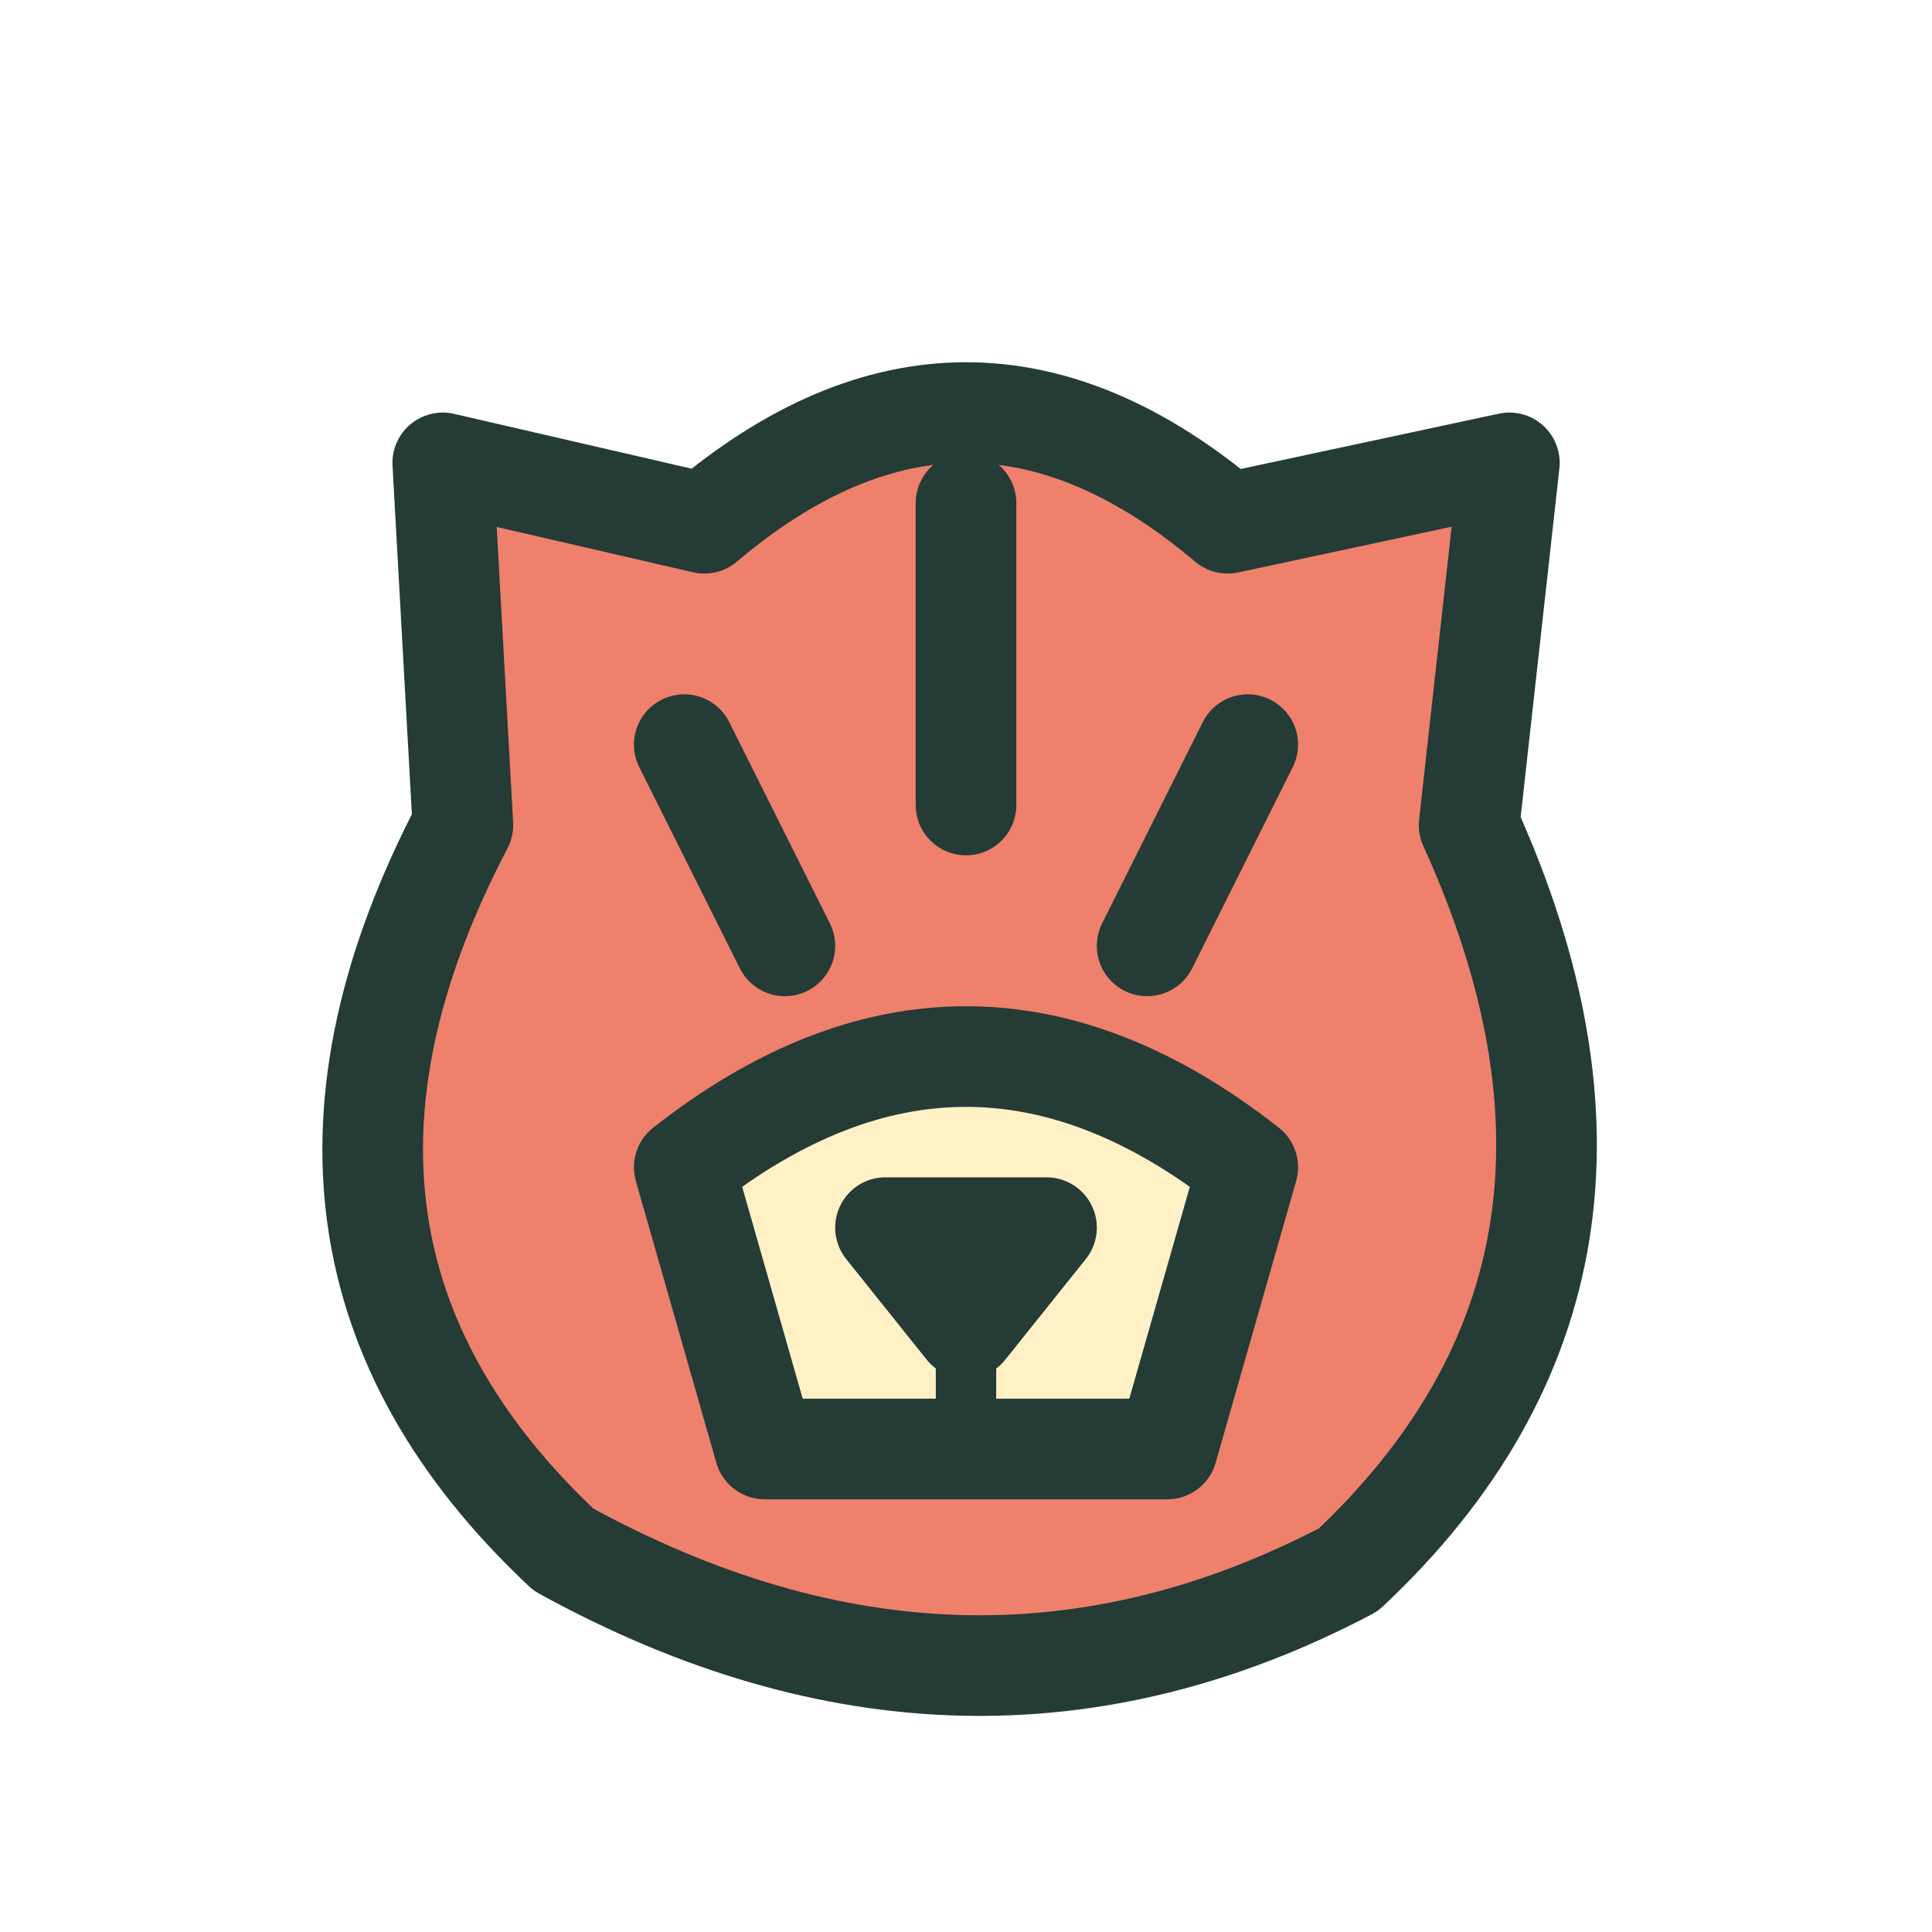
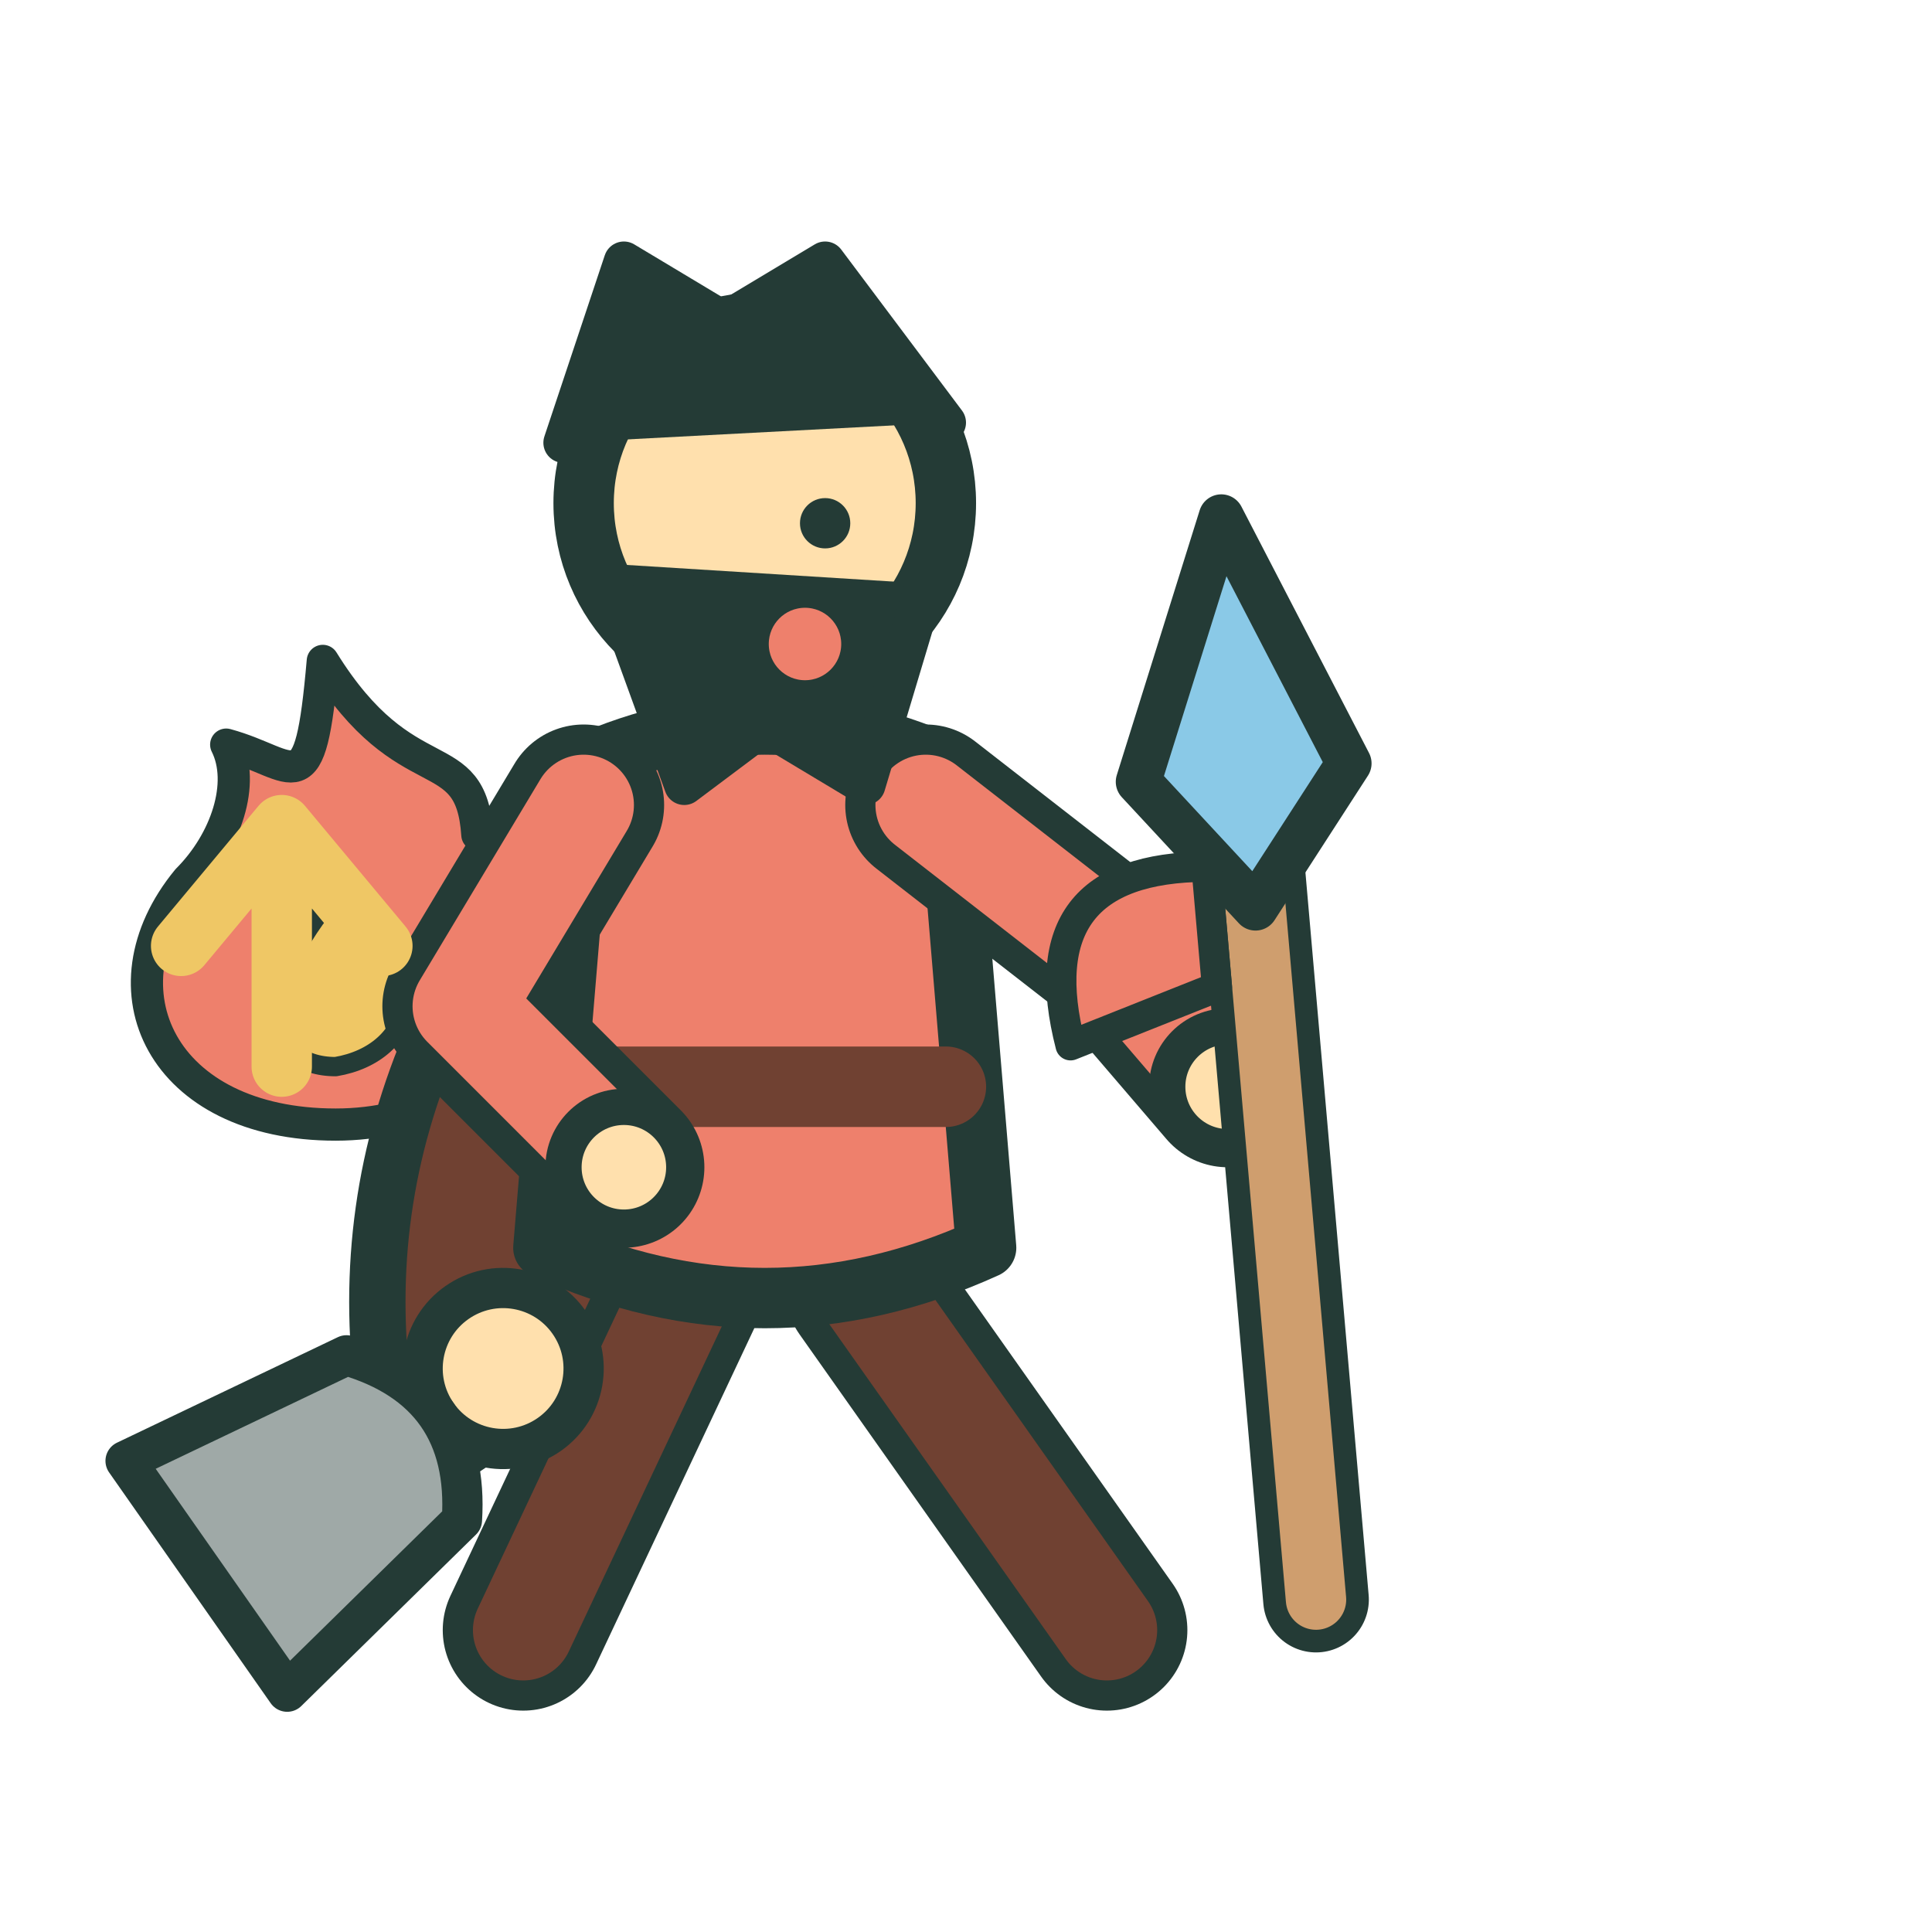
<svg xmlns="http://www.w3.org/2000/svg" width="256" height="256" viewBox="0 0 96 96">
-   <path d="M22 23 L35 26 Q48 15 61 26 L75 23 L73 41 Q83 63 67 78 Q48 88 28 77 Q12 62 23 41 Z" fill="#ee806c" stroke="#243b36" stroke-width="5" stroke-linecap="round" stroke-linejoin="round" />
-   <path d="M34 37 L39 47 M62 37 L57 47 M48 25 V40" fill="none" stroke="#243b36" stroke-width="5" stroke-linecap="round" stroke-linejoin="round" />
-   <path d="M34 58 Q48 47 62 58 L58 72 H38 Z" fill="#fff0c6" stroke="#243b36" stroke-width="5" stroke-linecap="round" stroke-linejoin="round" />
-   <path d="M44 61 H52 L48 66 Z" fill="#243b36" stroke="#243b36" stroke-width="5" stroke-linecap="round" stroke-linejoin="round" />
-   <path d="M48 66 V72" fill="none" stroke="#243b36" stroke-width="3" stroke-linecap="round" stroke-linejoin="round" />
+   <g transform="translate(1 29) scale(0.32)">
+     <path d="M47 12 C60 33 70 24 71 39 C92 60 75 84 49 84 C22 84 12 63 26 46 C32 40 35 31 32 25 C43 28 45 35 47 12 Z" fill="#ee806c" stroke="#243b36" stroke-width="5" stroke-linecap="round" stroke-linejoin="round" />
+     <path d="M49 48 C66 60 61 73 49 75 C38 75 36 63 49 48 Z" fill="#efc765" stroke="#243b36" stroke-width="3" stroke-linecap="round" stroke-linejoin="round" />
+   </g>
+   <path d="M30 39 Q15 55 20 74 L35 64 Z" fill="#704132" stroke="#243b36" stroke-width="2.8" stroke-linecap="round" stroke-linejoin="round" />
+   <path d="M34 64 L26 81" fill="none" stroke="#243b36" stroke-width="8" stroke-linecap="round" stroke-linejoin="round" />
+   <path d="M34 64 L26 81" fill="none" stroke="#704132" stroke-width="5" stroke-linecap="round" stroke-linejoin="round" />
+   <path d="M43 64 L55 81" fill="none" stroke="#243b36" stroke-width="8" stroke-linecap="round" stroke-linejoin="round" />
+   <path d="M43 64 L55 81" fill="none" stroke="#704132" stroke-width="5" stroke-linecap="round" stroke-linejoin="round" />
+   <path d="M29 38 Q38 34 47 38 L49 62 Q38 67 27 62 Z" fill="#ee806c" stroke="#243b36" stroke-width="3" stroke-linecap="round" stroke-linejoin="round" />
+   <path d="M30 54 H47" fill="none" stroke="#704132" stroke-width="4" stroke-linecap="round" stroke-linejoin="round" />
+   <path d="M46 40 L55 47 L61 54" fill="none" stroke="#243b36" stroke-width="8" stroke-linecap="round" stroke-linejoin="round" />
+   <path d="M46 40 L55 47 L61 54" fill="none" stroke="#ee806c" stroke-width="5" stroke-linecap="round" stroke-linejoin="round" />
+   <path d="M29 40 L23 50 L31 58" fill="none" stroke="#243b36" stroke-width="8" stroke-linecap="round" stroke-linejoin="round" />
+   <path d="M29 40 L23 50 L31 58" fill="none" stroke="#ee806c" stroke-width="5" stroke-linecap="round" stroke-linejoin="round" />
+   <circle cx="38" cy="25" r="9" fill="#ffe0ad" stroke="#243b36" stroke-width="3" />
+   <circle cx="41" cy="26" r="1.25" fill="#243b36" stroke="#243b36" stroke-width="0" />
+   <path d="M28 22 L31 13 L36 16 L41 13 L47 21" fill="#243b36" stroke="#243b36" stroke-width="2" stroke-linecap="round" stroke-linejoin="round" />
+   <path d="M30 28 L34 39 L38 36 L43 39 L46 29" fill="#243b36" stroke="#243b36" stroke-width="2" stroke-linecap="round" stroke-linejoin="round" />
+   <circle cx="40" cy="32" r="2.3" fill="#ee806c" stroke="#243b36" stroke-width="1" />
+   <circle cx="61" cy="54" r="3" fill="#ffe0ad" stroke="#243b36" stroke-width="1.8" />
+   <circle cx="31" cy="58" r="3" fill="#ffe0ad" stroke="#243b36" stroke-width="1.8" />
+   <g transform="translate(65 75) rotate(-5) scale(0.75)">
+     <path d="M0 6 L0 -52" fill="none" stroke="#243b36" stroke-width="7" stroke-linecap="round" stroke-linejoin="round" />
+     <path d="M0 6 L0 -52" fill="none" stroke="#cf9e6e" stroke-width="4" stroke-linecap="round" stroke-linejoin="round" />
+     <path d="M0 -66 L-7 -49 L0 -40 L7 -49 Z" fill="#8ac9e7" stroke="#243b36" stroke-width="3" stroke-linecap="round" stroke-linejoin="round" />
+     <path d="M-3 -43 Q-15 -44 -13 -32 L-3 -35 Z" fill="#ee806c" stroke="#243b36" stroke-width="2" stroke-linecap="round" stroke-linejoin="round" />
+   </g>
+   <g transform="rotate(55 25 68)">
+     <circle cx="25" cy="68" r="4" fill="#ffe0ad" stroke="#243b36" stroke-width="2" />
+     <path d="M20 74 Q25 70 30 74 L32 86 H18 Z" fill="#9fa9a7" stroke="#243b36" stroke-width="2" stroke-linecap="round" stroke-linejoin="round" />
+   </g>
+   <path d="M14 53 V42 M9 47 L14 41 L19 47" fill="none" stroke="#efc765" stroke-width="3" stroke-linecap="round" stroke-linejoin="round" />
</svg>
